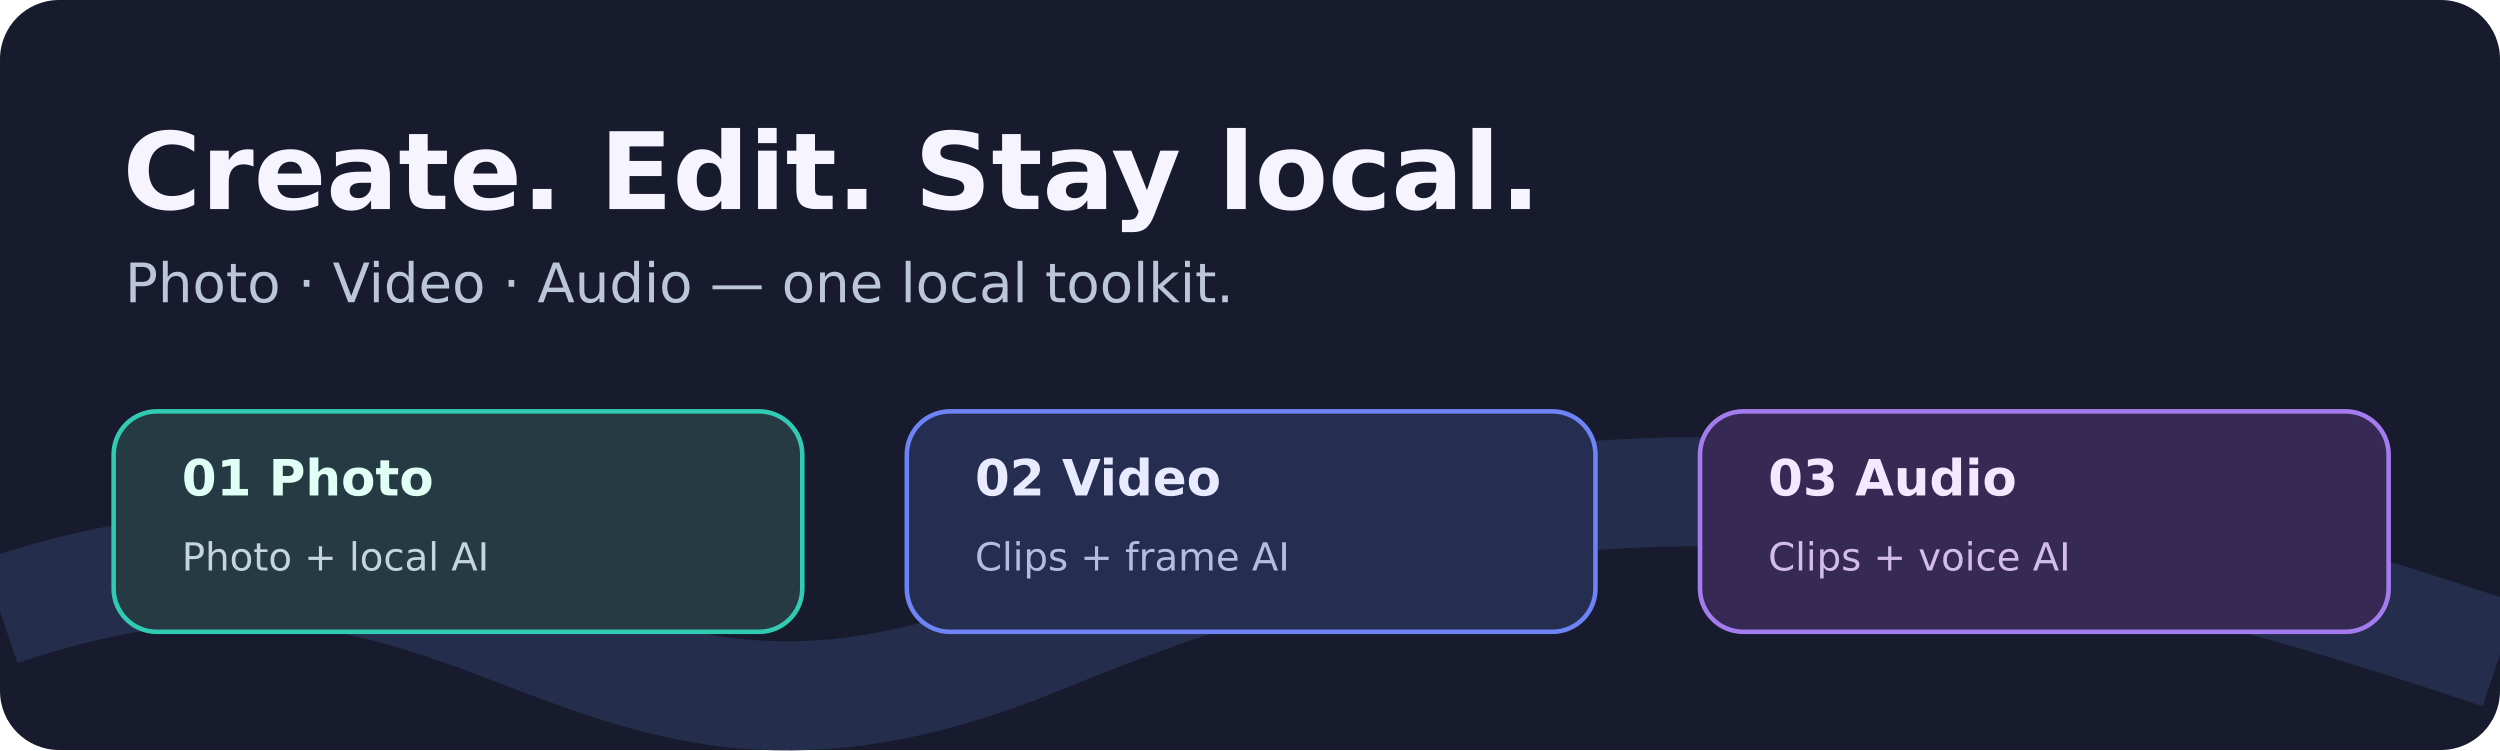
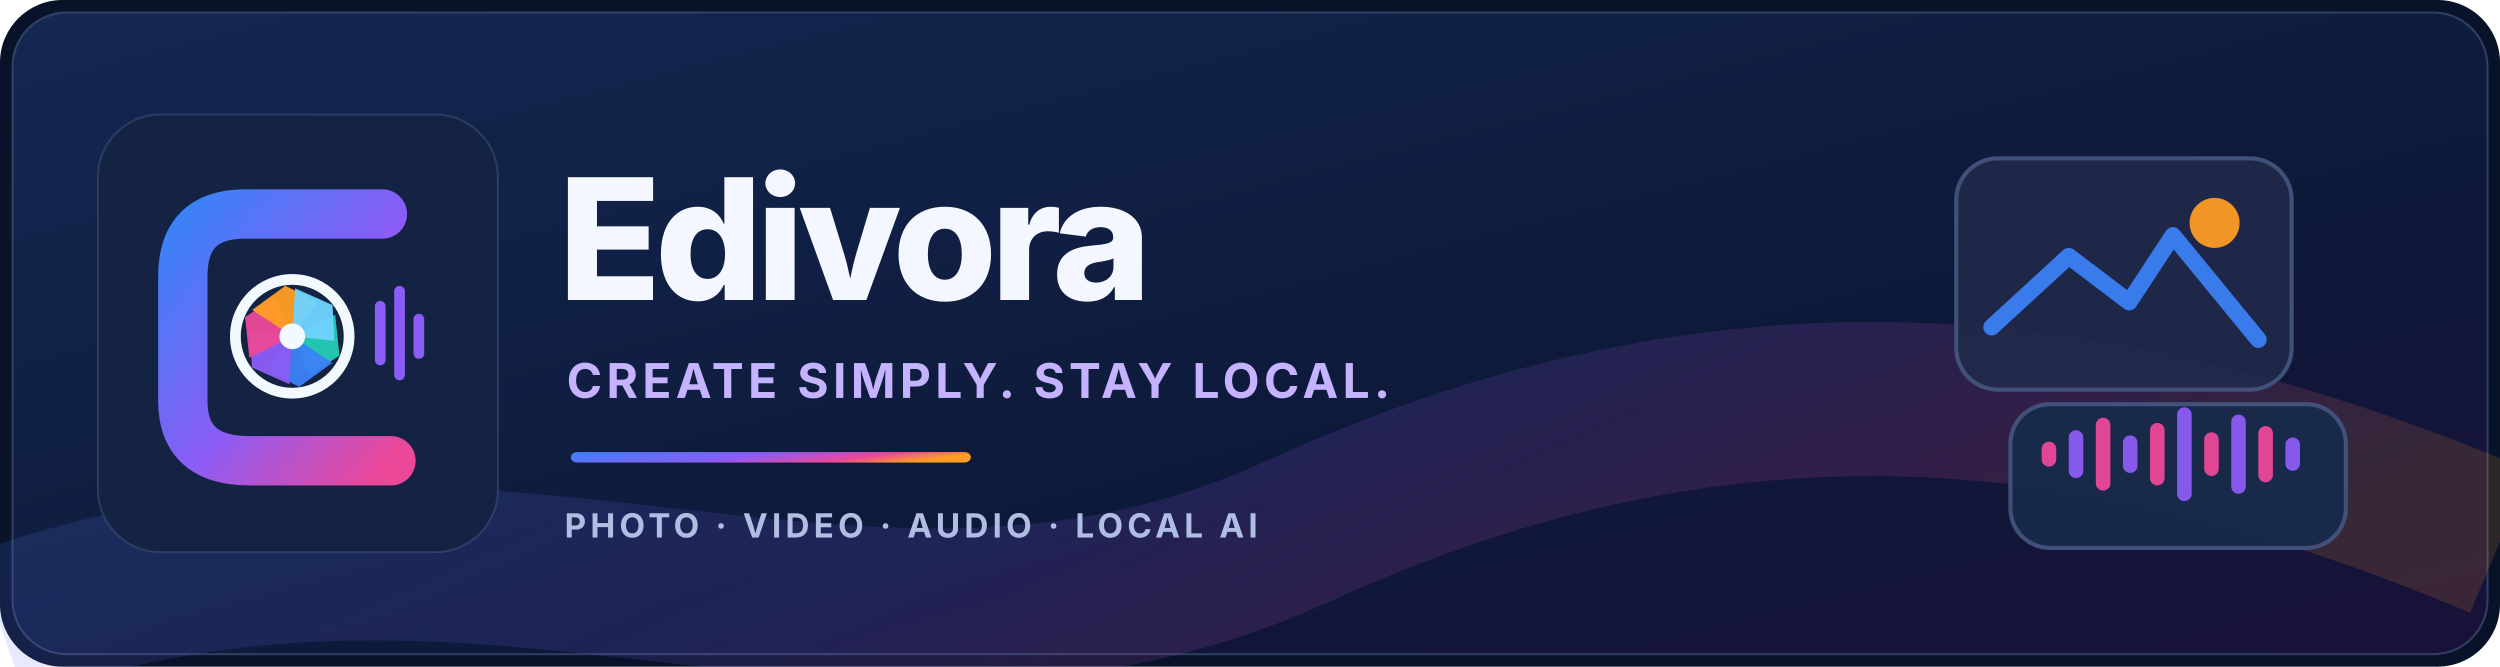
- <svg xmlns="http://www.w3.org/2000/svg" viewBox="0 0 1100 330" role="img" aria-labelledby="title subtitle">
-   <rect width="1100" height="330" rx="26" fill="#171B2D" />
-   <path d="M0 269C219 195 248 367 456 282S808 190 1100 288" fill="none" stroke="#242D4C" stroke-width="48" />
-   <g font-family="Segoe UI, DejaVu Sans, sans-serif">
-     <text x="54" y="92" font-size="47" font-weight="700" fill="#F5F4FF">Create. Edit. Stay local.</text>
-     <text x="55" y="133" font-size="24" fill="#BCC6DA">Photo · Video · Audio — one local toolkit.</text>
+ <svg xmlns="http://www.w3.org/2000/svg" viewBox="0 0 1200 320" role="img" aria-labelledby="brandTitle brandDescription">
+   <defs>
+     <linearGradient id="bannerWash" x1="0" y1="0" x2="1" y2="1">
+       <stop stop-color="#142852" />
+       <stop offset=".61" stop-color="#0D1939" />
+       <stop offset="1" stop-color="#191139" />
+     </linearGradient>
+     <linearGradient id="bannerAccent" x1="0" y1="0" x2="1" y2=".2">
+       <stop stop-color="#3B82F6" />
+       <stop offset=".5" stop-color="#8B5CF6" />
+       <stop offset=".8" stop-color="#EC4899" />
+       <stop offset="1" stop-color="#FF9D25" />
+     </linearGradient>
+   </defs>
+   <rect width="1200" height="320" rx="30" fill="#081329" />
+   <rect x="6" y="6" width="1188" height="308" rx="26" fill="url(#bannerWash)" stroke="#42547D" stroke-opacity=".65" />
+   <path d="M0 300C240 215 415 350 623 255S1010 180 1200 260" fill="none" stroke="url(#bannerAccent)" opacity=".15" stroke-width="74" />
+   <rect x="47" y="55" width="192" height="210" rx="30" fill="#142243" stroke="#42547D" stroke-opacity=".5" />
+   <g transform="translate(62 78) scale(1.03)">
+     <defs>
+       <linearGradient id="main" x1="0" y1="0" x2="1" y2="1">
+         <stop stop-color="#3B82F6" />
+         <stop offset=".54" stop-color="#8B5CF6" />
+         <stop offset="1" stop-color="#EC4899" />
+       </linearGradient>
+       <linearGradient id="sun" x1="0" y1="0" x2=".9" y2="1">
+         <stop stop-color="#FFE064" />
+         <stop offset=".52" stop-color="#FF9D25" />
+         <stop offset="1" stop-color="#EC4899" />
+       </linearGradient>
+       <linearGradient id="sea" x1="0" y1="0" x2=".9" y2="1">
+         <stop stop-color="#2EEBEE" />
+         <stop offset="1" stop-color="#EC4899" />
+       </linearGradient>
+       <linearGradient id="shadow" x1="0" y1="0" x2=".8" y2="1">
+         <stop stop-color="#003BAF" />
+         <stop offset="1" stop-color="#169CFF" />
+       </linearGradient>
+     </defs>
+     <g transform="scale(1)">
+       <path d="M118 24H54Q25 24 25 53V111Q25 139 56 139H122" stroke="url(#main)" stroke-width="23" stroke-linecap="round" fill="none" />
+       <path d="M49 82H110" stroke="url(#sun)" stroke-width="15" stroke-linecap="round" />
+       <circle cx="76" cy="81" r="29" fill="#F2FAFF" />
+       <circle cx="76" cy="81" r="24" fill="#152343" />
+       <g transform="translate(76 81)">
+         <path d="M0 0 20 -10 22 9 8 18Z" transform="rotate(0)" fill="#25CDB6" opacity=".95" />
+         <path d="M0 0 20 -10 22 9 8 18Z" transform="rotate(60)" fill="#3B82F6" opacity=".95" />
+         <path d="M0 0 20 -10 22 9 8 18Z" transform="rotate(120)" fill="#8B5CF6" opacity=".95" />
+         <path d="M0 0 20 -10 22 9 8 18Z" transform="rotate(180)" fill="#EC4899" opacity=".95" />
+         <path d="M0 0 20 -10 22 9 8 18Z" transform="rotate(240)" fill="#FF9D25" opacity=".95" />
+         <path d="M0 0 20 -10 22 9 8 18Z" transform="rotate(300)" fill="#6ED4FF" opacity=".95" />
+         <circle r="6" fill="#F2FAFF" />
+       </g>
+       <path d="M117 67V92M126 60V99M135 73V89" stroke="#8B5CF6" stroke-width="5" stroke-linecap="round" />
+     </g>
  </g>
-   <g font-family="Segoe UI, DejaVu Sans, sans-serif" font-size="22" font-weight="600">
-     <rect x="50" y="181" width="303" height="97" rx="19" fill="#253A43" stroke="#31CBB4" stroke-width="2" />
-     <rect x="399" y="181" width="303" height="97" rx="19" fill="#252D51" stroke="#6D83F6" stroke-width="2" />
-     <rect x="748" y="181" width="303" height="97" rx="19" fill="#362A55" stroke="#A57CF0" stroke-width="2" />
-     <text x="80" y="218" fill="#E0FFF5">01  Photo</text>
-     <text x="80" y="251" font-size="17" font-weight="400" fill="#C4D5DC">Photo + local AI</text>
-     <text x="429" y="218" fill="#E8EBFF">02  Video</text>
-     <text x="429" y="251" font-size="17" font-weight="400" fill="#B4BCE2">Clips + frame AI</text>
-     <text x="778" y="218" fill="#F2E8FF">03  Audio</text>
-     <text x="778" y="251" font-size="17" font-weight="400" fill="#D2BCEC">Clips + voice AI</text>
+   <g font-family="Inter,'Segoe UI',Arial,sans-serif" fill="#F4F7FF">
+     <text x="268" y="144" font-size="81" font-weight="800" letter-spacing="-3">Edivora</text>
+     <text x="272" y="191" font-size="23" font-weight="700" letter-spacing="2.1" fill="#C5B3FF">CREATE SIMPLY. STAY LOCAL.</text>
+     <rect x="274" y="217" width="192" height="5" rx="3" fill="url(#bannerAccent)" />
+     <text x="271" y="258" font-size="16" font-weight="700" letter-spacing="2" fill="#B0BEE3">PHOTO  ·  VIDEO  ·  AUDIO  ·  LOCAL AI</text>
+   </g>
+   <g transform="translate(931 76)" opacity=".94">
+     <rect x="8" y="0" width="161" height="111" rx="20" fill="#202849" stroke="#42547D" stroke-width="2" />
+     <path d="M25 81 62 47 91 69 112 37 153 87" fill="none" stroke="#3B82F6" stroke-width="8" stroke-linecap="round" stroke-linejoin="round" />
+     <circle cx="132" cy="31" r="12" fill="#FF9D25" />
+     <rect x="34" y="118" width="161" height="69" rx="19" fill="#17294A" stroke="#42547D" stroke-width="2" />
+     <rect x="49" y="136" width="7" height="12" rx="3.5" fill="#EC4899" />
+     <rect x="62" y="130.5" width="7" height="23" rx="3.5" fill="#8B5CF6" />
+     <rect x="75" y="124.5" width="7" height="35" rx="3.5" fill="#EC4899" />
+     <rect x="88" y="133" width="7" height="18" rx="3.5" fill="#8B5CF6" />
+     <rect x="101" y="127" width="7" height="30" rx="3.5" fill="#EC4899" />
+     <rect x="114" y="119.5" width="7" height="45" rx="3.5" fill="#8B5CF6" />
+     <rect x="127" y="131.5" width="7" height="21" rx="3.5" fill="#EC4899" />
+     <rect x="140" y="123" width="7" height="38" rx="3.5" fill="#8B5CF6" />
+     <rect x="153" y="128.5" width="7" height="27" rx="3.5" fill="#EC4899" />
+     <rect x="166" y="134" width="7" height="16" rx="3.5" fill="#8B5CF6" />
  </g>
</svg>
